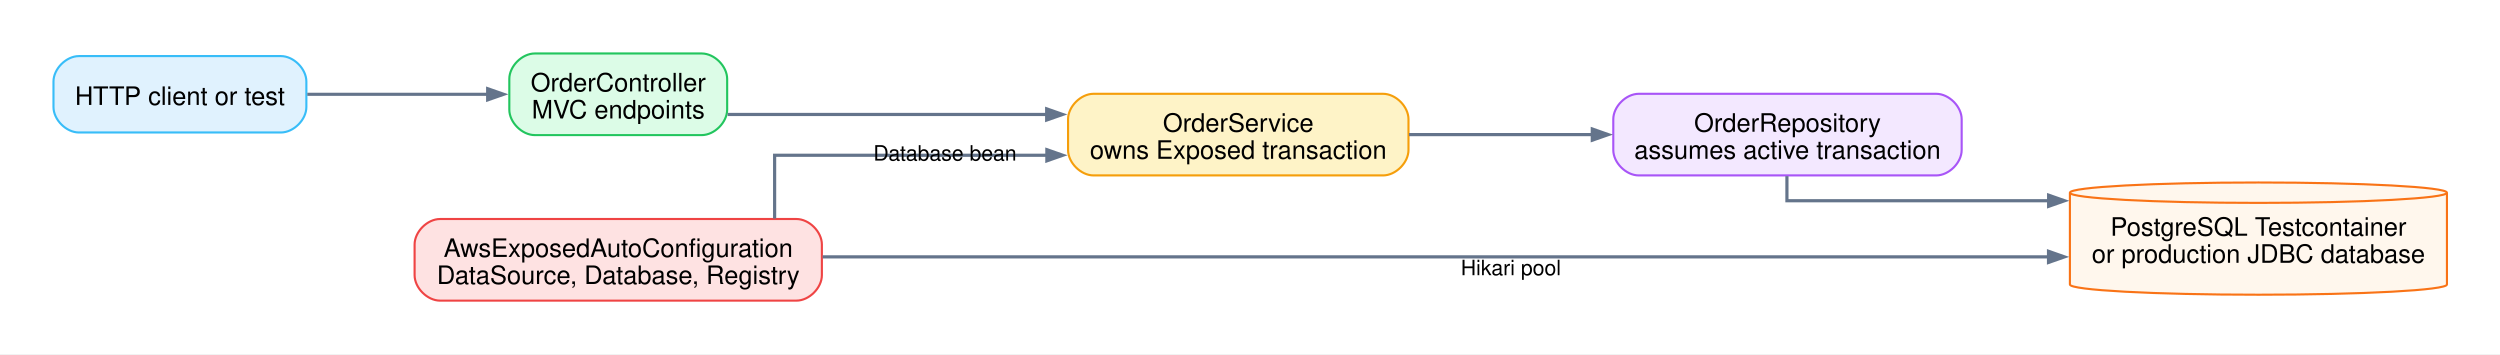
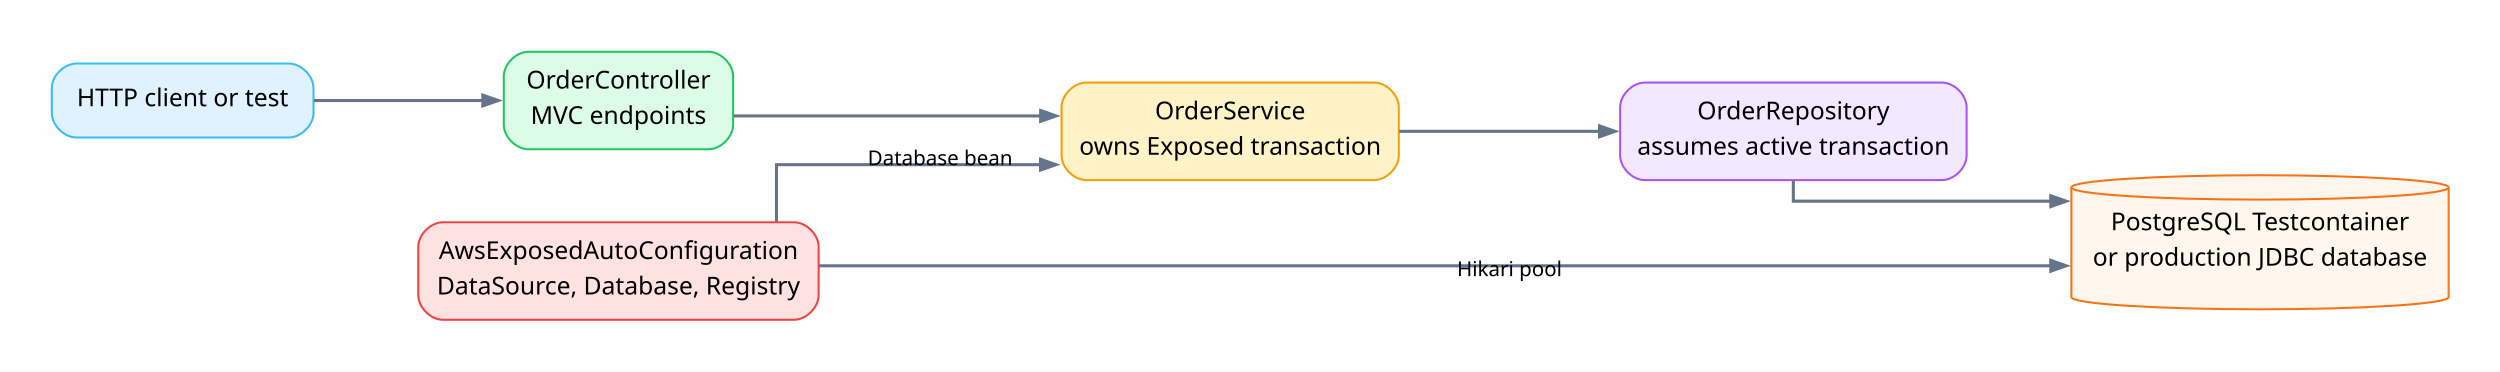
- <svg xmlns="http://www.w3.org/2000/svg" width="1178pt" height="167pt" viewBox="0.00 0.00 1178.00 167.00">
-   <g id="graph0" class="graph" transform="scale(1 1) rotate(0) translate(25.2 141.66)">
-     <polygon fill="#ffffff" stroke="none" points="-25.2,25.2 -25.2,-141.66 1153,-141.66 1153,25.2 -25.2,25.2" />
+ <svg xmlns="http://www.w3.org/2000/svg" width="1217pt" height="181pt" viewBox="0.00 0.00 1217.00 181.00">
+   <g id="graph0" class="graph" transform="scale(1 1) rotate(0) translate(25.2 155.66)">
+     <polygon fill="#ffffff" stroke="none" points="-25.2,25.2 -25.2,-155.66 1192,-155.66 1192,25.2 -25.2,25.2" />
    <g id="node1" class="node">
-       <path fill="#e0f2fe" stroke="#38bdf8" d="M107.16,-115.23C107.16,-115.23 12,-115.23 12,-115.23 6,-115.23 0,-109.23 0,-103.23 0,-103.23 0,-91.23 0,-91.23 0,-85.23 6,-79.23 12,-79.23 12,-79.23 107.16,-79.23 107.16,-79.23 113.16,-79.23 119.16,-85.23 119.16,-91.23 119.16,-91.23 119.16,-103.23 119.16,-103.23 119.16,-109.23 113.16,-115.23 107.16,-115.23" />
-       <text xml:space="preserve" text-anchor="middle" x="59.58" y="-92.2" font-family="Helvetica,sans-Serif" font-size="12.00">HTTP client or test</text>
+       <path fill="#e0f2fe" stroke="#38bdf8" d="M115.41,-124.73C115.41,-124.73 12,-124.73 12,-124.73 6,-124.73 0,-118.73 0,-112.73 0,-112.73 0,-100.73 0,-100.73 0,-94.73 6,-88.73 12,-88.73 12,-88.73 115.41,-88.73 115.41,-88.73 121.41,-88.73 127.41,-94.73 127.41,-100.73 127.41,-100.73 127.41,-112.73 127.41,-112.73 127.41,-118.73 121.41,-124.73 115.41,-124.73" />
+       <text xml:space="preserve" text-anchor="middle" x="63.7" y="-103.95" font-family="Architects Daughter" font-size="12.00">HTTP client or test</text>
    </g>
    <g id="node2" class="node">
-       <path fill="#dcfce7" stroke="#22c55e" d="M305.44,-116.46C305.44,-116.46 226.79,-116.46 226.79,-116.46 220.79,-116.46 214.79,-110.46 214.79,-104.46 214.79,-104.46 214.79,-90 214.79,-90 214.79,-84 220.79,-78 226.79,-78 226.79,-78 305.44,-78 305.44,-78 311.44,-78 317.44,-84 317.44,-90 317.44,-90 317.44,-104.46 317.44,-104.46 317.44,-110.46 311.44,-116.46 305.44,-116.46" />
-       <text xml:space="preserve" text-anchor="middle" x="266.12" y="-98.58" font-family="Helvetica,sans-Serif" font-size="12.00">OrderController</text>
-       <text xml:space="preserve" text-anchor="middle" x="266.12" y="-85.83" font-family="Helvetica,sans-Serif" font-size="12.00">MVC endpoints</text>
+       <path fill="#dcfce7" stroke="#22c55e" d="M319.69,-130.46C319.69,-130.46 232.04,-130.46 232.04,-130.46 226.04,-130.46 220.04,-124.46 220.04,-118.46 220.04,-118.46 220.04,-95 220.04,-95 220.04,-89 226.04,-83 232.04,-83 232.04,-83 319.69,-83 319.69,-83 325.69,-83 331.69,-89 331.69,-95 331.69,-95 331.69,-118.46 331.69,-118.46 331.69,-124.46 325.69,-130.46 319.69,-130.46" />
+       <text xml:space="preserve" text-anchor="middle" x="275.87" y="-112.58" font-family="Architects Daughter" font-size="12.00">OrderController</text>
+       <text xml:space="preserve" text-anchor="middle" x="275.87" y="-95.33" font-family="Architects Daughter" font-size="12.00">MVC endpoints</text>
    </g>
    <g id="edge1" class="edge">
-       <path fill="none" stroke="#64748b" stroke-width="1.5" d="M119.6,-97.23C119.6,-97.23 204.59,-97.23 204.59,-97.23" />
-       <polygon fill="#64748b" stroke="#64748b" stroke-width="1.5" points="204.59,-99.86 212.09,-97.23 204.59,-94.61 204.59,-99.86" />
+       <path fill="none" stroke="#64748b" stroke-width="1.5" d="M127.65,-106.73C127.65,-106.73 209.84,-106.73 209.84,-106.73" />
+       <polygon fill="#64748b" stroke="#64748b" stroke-width="1.5" points="209.84,-109.36 217.34,-106.73 209.84,-104.11 209.84,-109.36" />
    </g>
    <g id="node3" class="node">
-       <path fill="#fef3c7" stroke="#f59e0b" d="M626.48,-97.46C626.48,-97.46 490.07,-97.46 490.07,-97.46 484.07,-97.46 478.07,-91.46 478.07,-85.46 478.07,-85.46 478.07,-71 478.07,-71 478.07,-65 484.07,-59 490.07,-59 490.07,-59 626.48,-59 626.48,-59 632.48,-59 638.48,-65 638.48,-71 638.48,-71 638.48,-85.46 638.48,-85.46 638.48,-91.46 632.48,-97.46 626.48,-97.46" />
-       <text xml:space="preserve" text-anchor="middle" x="558.27" y="-79.58" font-family="Helvetica,sans-Serif" font-size="12.00">OrderService</text>
-       <text xml:space="preserve" text-anchor="middle" x="558.27" y="-66.83" font-family="Helvetica,sans-Serif" font-size="12.00">owns Exposed transaction</text>
+       <path fill="#fef3c7" stroke="#f59e0b" d="M643.73,-115.46C643.73,-115.46 503.57,-115.46 503.57,-115.46 497.57,-115.46 491.57,-109.46 491.57,-103.46 491.57,-103.46 491.57,-80 491.57,-80 491.57,-74 497.57,-68 503.57,-68 503.57,-68 643.73,-68 643.73,-68 649.73,-68 655.73,-74 655.73,-80 655.73,-80 655.73,-103.46 655.73,-103.46 655.73,-109.46 649.73,-115.46 643.73,-115.46" />
+       <text xml:space="preserve" text-anchor="middle" x="573.65" y="-97.58" font-family="Architects Daughter" font-size="12.00">OrderService</text>
+       <text xml:space="preserve" text-anchor="middle" x="573.65" y="-80.33" font-family="Architects Daughter" font-size="12.00">owns Exposed transaction</text>
    </g>
    <g id="edge2" class="edge">
-       <path fill="none" stroke="#64748b" stroke-width="1.5" d="M317.67,-87.73C317.67,-87.73 467.99,-87.73 467.99,-87.73" />
-       <polygon fill="#64748b" stroke="#64748b" stroke-width="1.5" points="467.99,-90.36 475.49,-87.73 467.99,-85.11 467.99,-90.36" />
+       <path fill="none" stroke="#64748b" stroke-width="1.5" d="M331.88,-99.23C331.88,-99.23 481.39,-99.23 481.39,-99.23" />
+       <polygon fill="#64748b" stroke="#64748b" stroke-width="1.5" points="481.39,-101.86 488.89,-99.23 481.39,-96.61 481.39,-101.86" />
    </g>
    <g id="node4" class="node">
-       <path fill="#f3e8ff" stroke="#a855f7" d="M887.14,-97.46C887.14,-97.46 746.98,-97.46 746.98,-97.46 740.98,-97.46 734.98,-91.46 734.98,-85.46 734.98,-85.46 734.98,-71 734.98,-71 734.98,-65 740.98,-59 746.98,-59 746.98,-59 887.14,-59 887.14,-59 893.14,-59 899.14,-65 899.14,-71 899.14,-71 899.14,-85.46 899.14,-85.46 899.14,-91.46 893.14,-97.46 887.14,-97.46" />
-       <text xml:space="preserve" text-anchor="middle" x="817.06" y="-79.58" font-family="Helvetica,sans-Serif" font-size="12.00">OrderRepository</text>
-       <text xml:space="preserve" text-anchor="middle" x="817.06" y="-66.83" font-family="Helvetica,sans-Serif" font-size="12.00">assumes active transaction</text>
+       <path fill="#f3e8ff" stroke="#a855f7" d="M920.14,-115.46C920.14,-115.46 775.48,-115.46 775.48,-115.46 769.48,-115.46 763.48,-109.46 763.48,-103.46 763.48,-103.46 763.48,-80 763.48,-80 763.48,-74 769.48,-68 775.48,-68 775.48,-68 920.14,-68 920.14,-68 926.14,-68 932.14,-74 932.14,-80 932.14,-80 932.14,-103.46 932.14,-103.46 932.14,-109.46 926.14,-115.46 920.14,-115.46" />
+       <text xml:space="preserve" text-anchor="middle" x="847.81" y="-97.58" font-family="Architects Daughter" font-size="12.00">OrderRepository</text>
+       <text xml:space="preserve" text-anchor="middle" x="847.81" y="-80.33" font-family="Architects Daughter" font-size="12.00">assumes active transaction</text>
    </g>
    <g id="edge3" class="edge">
-       <path fill="none" stroke="#64748b" stroke-width="1.5" d="M638.74,-78.23C638.74,-78.23 725.09,-78.23 725.09,-78.23" />
-       <polygon fill="#64748b" stroke="#64748b" stroke-width="1.5" points="725.09,-80.86 732.59,-78.23 725.09,-75.61 725.09,-80.86" />
+       <path fill="none" stroke="#64748b" stroke-width="1.5" d="M655.91,-91.73C655.91,-91.73 753.47,-91.73 753.47,-91.73" />
+       <polygon fill="#64748b" stroke="#64748b" stroke-width="1.5" points="753.47,-94.36 760.97,-91.73 753.47,-89.11 753.47,-94.36" />
    </g>
    <g id="node6" class="node">
-       <path fill="#fff7ed" stroke="#f97316" d="M1127.8,-50.86C1127.8,-53.52 1087.98,-55.67 1038.97,-55.67 989.96,-55.67 950.14,-53.52 950.14,-50.86 950.14,-50.86 950.14,-7.6 950.14,-7.6 950.14,-4.94 989.96,-2.79 1038.97,-2.79 1087.98,-2.79 1127.8,-4.94 1127.8,-7.6 1127.8,-7.6 1127.8,-50.86 1127.8,-50.86" />
-       <path fill="none" stroke="#f97316" d="M1127.8,-50.86C1127.8,-48.21 1087.98,-46.06 1038.97,-46.06 989.96,-46.06 950.14,-48.21 950.14,-50.86" />
-       <text xml:space="preserve" text-anchor="middle" x="1038.97" y="-30.58" font-family="Helvetica,sans-Serif" font-size="12.00">PostgreSQL Testcontainer</text>
-       <text xml:space="preserve" text-anchor="middle" x="1038.97" y="-17.83" font-family="Helvetica,sans-Serif" font-size="12.00">or production JDBC database</text>
+       <path fill="#fff7ed" stroke="#f97316" d="M1166.8,-64.43C1166.8,-67.7 1125.64,-70.36 1074.97,-70.36 1024.3,-70.36 983.14,-67.7 983.14,-64.43 983.14,-64.43 983.14,-11.03 983.14,-11.03 983.14,-7.76 1024.3,-5.1 1074.97,-5.1 1125.64,-5.1 1166.8,-7.76 1166.8,-11.03 1166.8,-11.03 1166.8,-64.43 1166.8,-64.43" />
+       <path fill="none" stroke="#f97316" d="M1166.8,-64.43C1166.8,-61.15 1125.64,-58.49 1074.97,-58.49 1024.3,-58.49 983.14,-61.15 983.14,-64.43" />
+       <text xml:space="preserve" text-anchor="middle" x="1074.97" y="-43.58" font-family="Architects Daughter" font-size="12.00">PostgreSQL Testcontainer</text>
+       <text xml:space="preserve" text-anchor="middle" x="1074.97" y="-26.33" font-family="Architects Daughter" font-size="12.00">or production JDBC database</text>
    </g>
    <g id="edge5" class="edge">
-       <path fill="none" stroke="#64748b" stroke-width="1.5" d="M816.8,-58.67C816.8,-52.41 816.8,-47.07 816.8,-47.07 816.8,-47.07 940.11,-47.07 940.11,-47.07" />
-       <polygon fill="#64748b" stroke="#64748b" stroke-width="1.5" points="940.11,-49.69 947.61,-47.07 940.11,-44.44 940.11,-49.69" />
+       <path fill="none" stroke="#64748b" stroke-width="1.5" d="M847.8,-67.75C847.8,-62.12 847.8,-57.73 847.8,-57.73 847.8,-57.73 973.13,-57.73 973.13,-57.73" />
+       <polygon fill="#64748b" stroke="#64748b" stroke-width="1.5" points="973.13,-60.36 980.63,-57.73 973.13,-55.11 973.13,-60.36" />
    </g>
    <g id="node5" class="node">
-       <path fill="#fee2e2" stroke="#ef4444" d="M350.07,-38.46C350.07,-38.46 182.16,-38.46 182.16,-38.46 176.16,-38.46 170.16,-32.46 170.16,-26.46 170.16,-26.46 170.16,-12 170.16,-12 170.16,-6 176.16,0 182.16,0 182.16,0 350.07,0 350.07,0 356.07,0 362.07,-6 362.07,-12 362.07,-12 362.07,-26.46 362.07,-26.46 362.07,-32.46 356.07,-38.46 350.07,-38.46" />
-       <text xml:space="preserve" text-anchor="middle" x="266.12" y="-20.58" font-family="Helvetica,sans-Serif" font-size="12.00">AwsExposedAutoConfiguration</text>
-       <text xml:space="preserve" text-anchor="middle" x="266.12" y="-7.83" font-family="Helvetica,sans-Serif" font-size="12.00">DataSource, Database, Registry</text>
+       <path fill="#fee2e2" stroke="#ef4444" d="M361.32,-47.46C361.32,-47.46 190.41,-47.46 190.41,-47.46 184.41,-47.46 178.41,-41.46 178.41,-35.46 178.41,-35.46 178.41,-12 178.41,-12 178.41,-6 184.41,0 190.41,0 190.41,0 361.32,0 361.32,0 367.32,0 373.32,-6 373.32,-12 373.32,-12 373.32,-35.46 373.32,-35.46 373.32,-41.46 367.32,-47.46 361.32,-47.46" />
+       <text xml:space="preserve" text-anchor="middle" x="275.87" y="-29.58" font-family="Architects Daughter" font-size="12.00">AwsExposedAutoConfiguration</text>
+       <text xml:space="preserve" text-anchor="middle" x="275.87" y="-12.33" font-family="Architects Daughter" font-size="12.00">DataSource, Database, Registry</text>
    </g>
    <g id="edge4" class="edge">
-       <path fill="none" stroke="#64748b" stroke-width="1.5" d="M339.8,-38.7C339.8,-52.47 339.8,-68.5 339.8,-68.5 339.8,-68.5 468.08,-68.5 468.08,-68.5" />
-       <polygon fill="#64748b" stroke="#64748b" stroke-width="1.5" points="468.08,-71.13 475.58,-68.5 468.08,-65.88 468.08,-71.13" />
-       <text xml:space="preserve" text-anchor="middle" x="420.07" y="-65.98" font-family="Helvetica,sans-Serif" font-size="10.00">Database bean</text>
+       <path fill="none" stroke="#64748b" stroke-width="1.5" d="M352.8,-47.8C352.8,-61.32 352.8,-75.5 352.8,-75.5 352.8,-75.5 481.33,-75.5 481.33,-75.5" />
+       <polygon fill="#64748b" stroke="#64748b" stroke-width="1.5" points="481.33,-78.13 488.83,-75.5 481.33,-72.88 481.33,-78.13" />
+       <text xml:space="preserve" text-anchor="middle" x="432.44" y="-75.23" font-family="Comic Mono" font-size="10.00">Database bean</text>
    </g>
    <g id="edge6" class="edge">
-       <path fill="none" stroke="#64748b" stroke-width="1.5" d="M362.43,-20.62C362.43,-20.62 940.06,-20.62 940.06,-20.62" />
-       <polygon fill="#64748b" stroke="#64748b" stroke-width="1.5" points="940.06,-23.25 947.56,-20.62 940.06,-18 940.06,-23.25" />
-       <text xml:space="preserve" text-anchor="middle" x="686.73" y="-11.98" font-family="Helvetica,sans-Serif" font-size="10.00">Hikari pool</text>
+       <path fill="none" stroke="#64748b" stroke-width="1.5" d="M373.45,-26.28C373.45,-26.28 973.11,-26.28 973.11,-26.28" />
+       <polygon fill="#64748b" stroke="#64748b" stroke-width="1.5" points="973.11,-28.91 980.61,-26.28 973.11,-23.66 973.11,-28.91" />
+       <text xml:space="preserve" text-anchor="middle" x="709.61" y="-21.23" font-family="Comic Mono" font-size="10.00">Hikari pool</text>
    </g>
  </g>
</svg>
